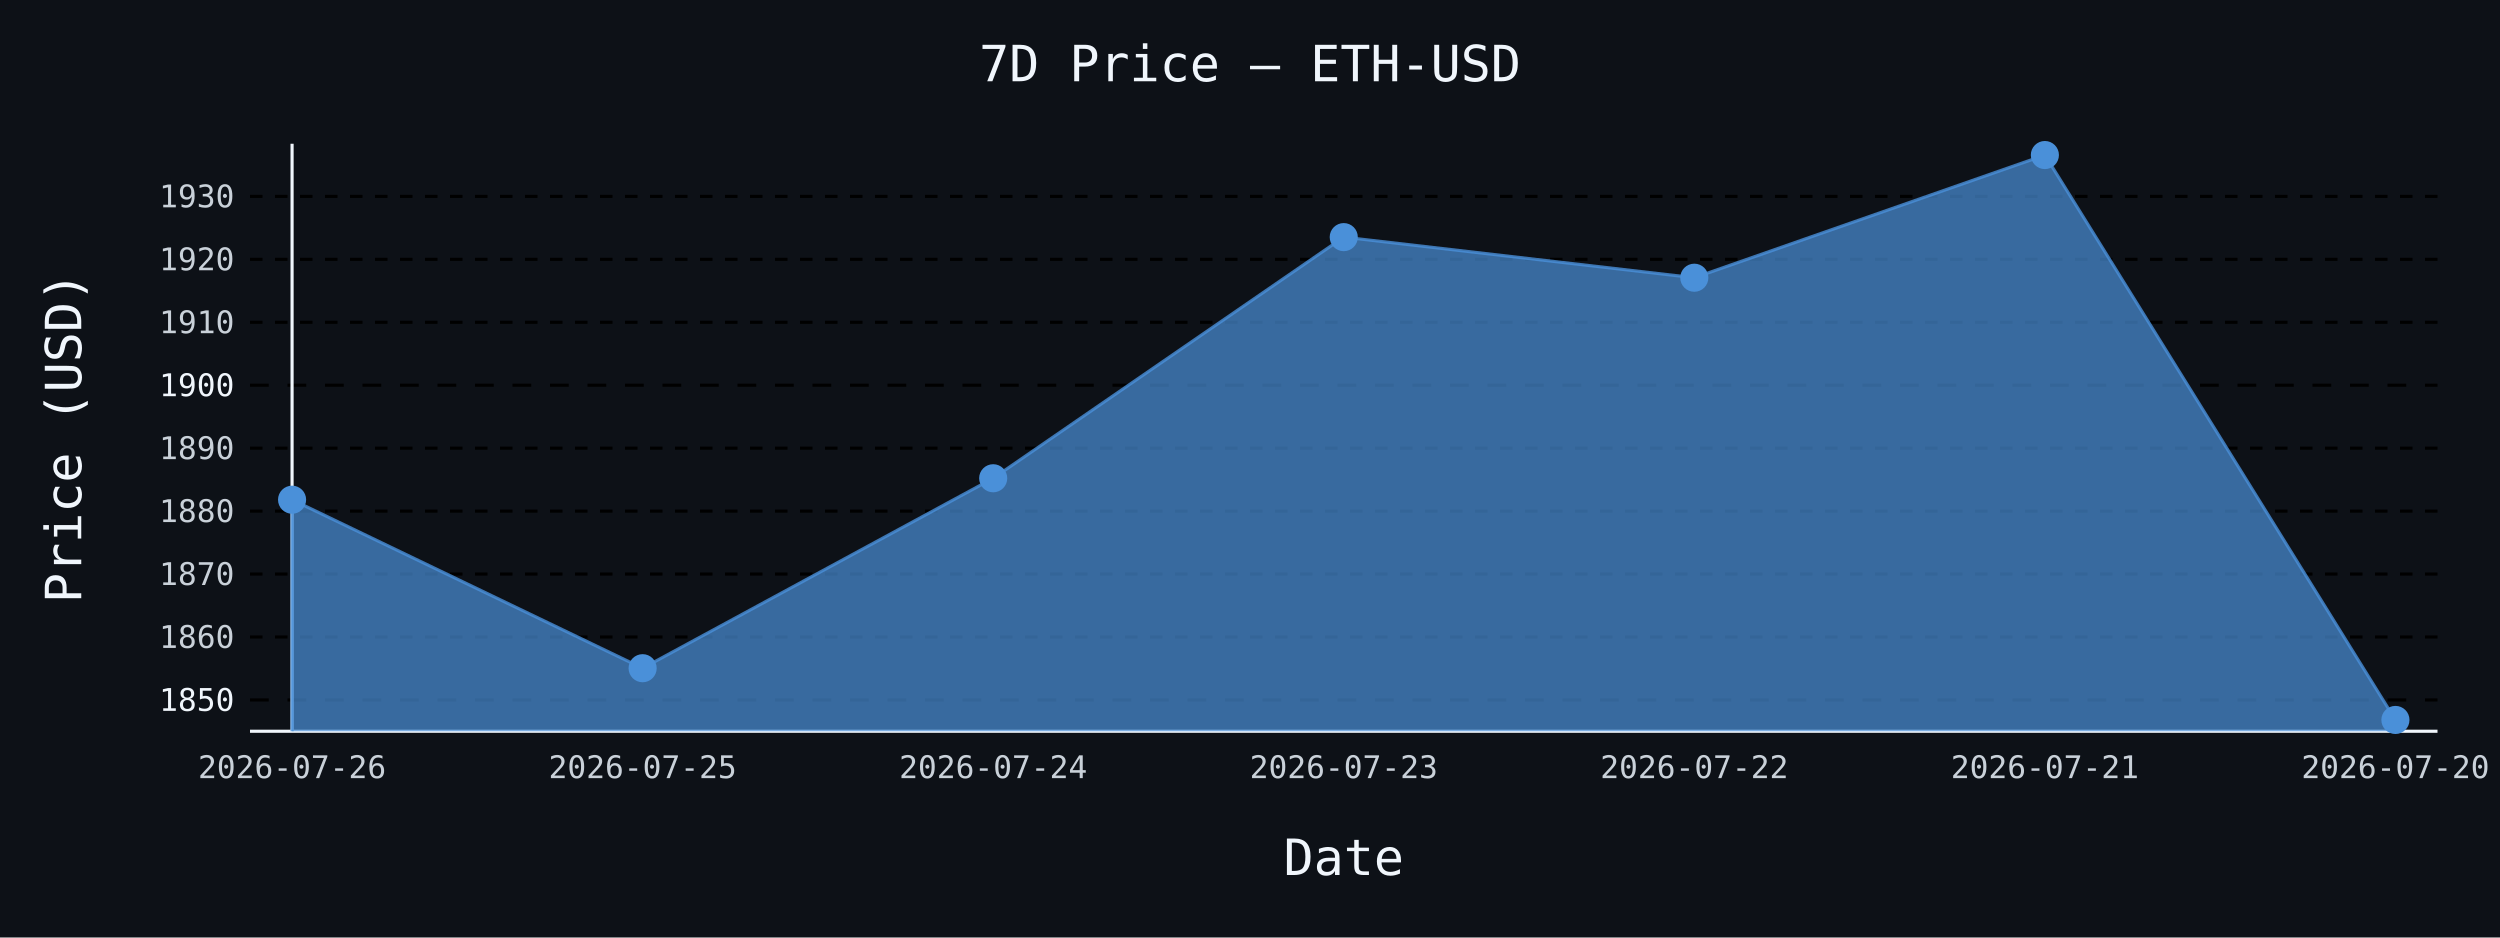
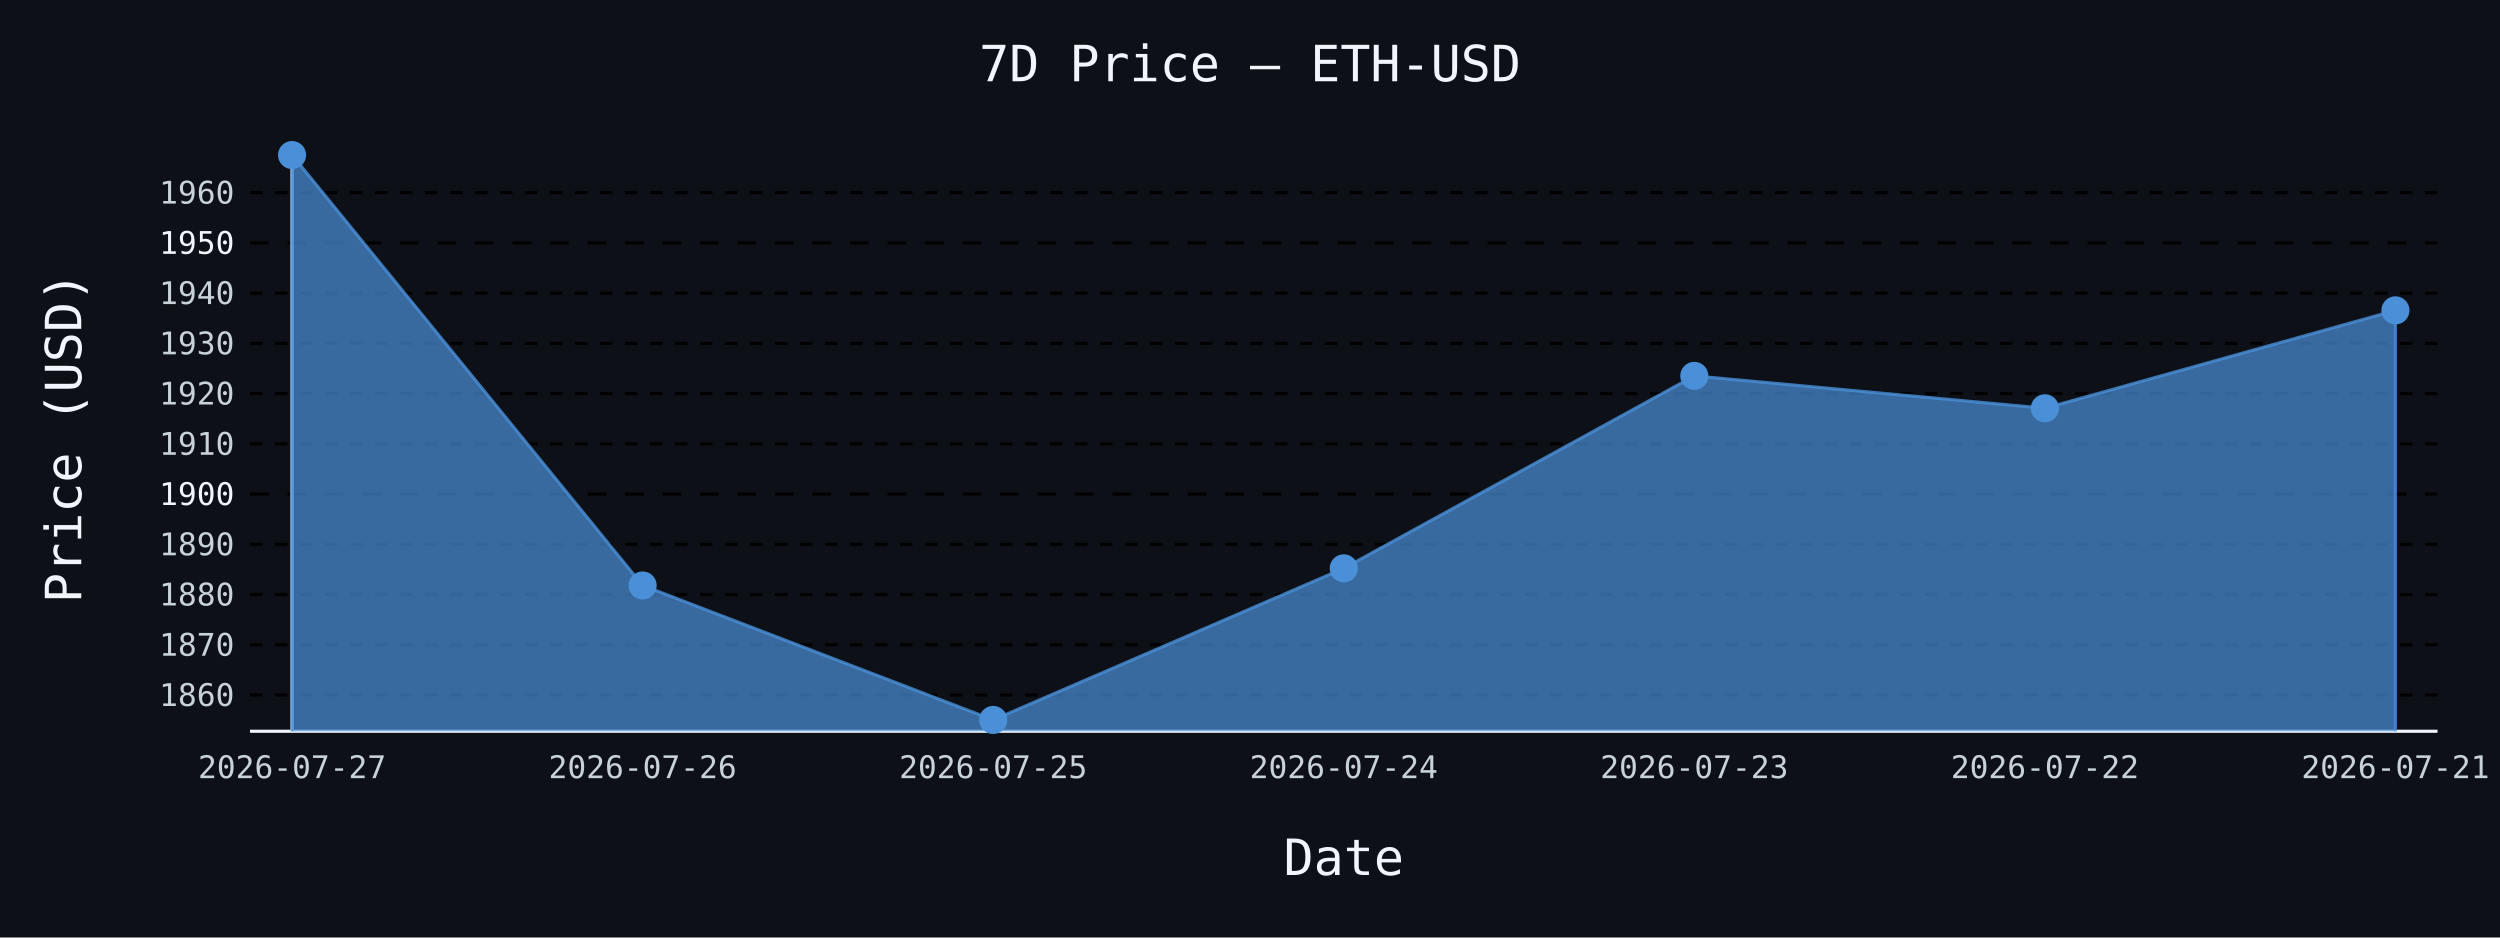
- <svg xmlns="http://www.w3.org/2000/svg" id="chart-539a3c12-34e6-418c-8d57-95848723f72f" class="pygal-chart" viewBox="0 0 800 300">
+ <svg xmlns="http://www.w3.org/2000/svg" id="chart-c404ec54-9fca-4fc1-b6d6-cc08b5c7ae0d" class="pygal-chart" viewBox="0 0 800 300">
  <defs>
-     <style type="text/css">#chart-539a3c12-34e6-418c-8d57-95848723f72f{-webkit-user-select:none;-webkit-font-smoothing:antialiased;font-family:monospace}#chart-539a3c12-34e6-418c-8d57-95848723f72f .title{font-family:monospace;font-size:16px}#chart-539a3c12-34e6-418c-8d57-95848723f72f .legends .legend text{font-family:monospace;font-size:14px}#chart-539a3c12-34e6-418c-8d57-95848723f72f .axis text{font-family:monospace;font-size:10px}#chart-539a3c12-34e6-418c-8d57-95848723f72f .axis text.major{font-family:monospace;font-size:10px}#chart-539a3c12-34e6-418c-8d57-95848723f72f .text-overlay text.value{font-family:monospace;font-size:16px}#chart-539a3c12-34e6-418c-8d57-95848723f72f .text-overlay text.label{font-family:monospace;font-size:10px}#chart-539a3c12-34e6-418c-8d57-95848723f72f .tooltip{font-family:monospace;font-size:14px}#chart-539a3c12-34e6-418c-8d57-95848723f72f text.no_data{font-family:monospace;font-size:64px}
- #chart-539a3c12-34e6-418c-8d57-95848723f72f{background-color:#0d1117}#chart-539a3c12-34e6-418c-8d57-95848723f72f path,#chart-539a3c12-34e6-418c-8d57-95848723f72f line,#chart-539a3c12-34e6-418c-8d57-95848723f72f rect,#chart-539a3c12-34e6-418c-8d57-95848723f72f circle{-webkit-transition:150ms;-moz-transition:150ms;transition:150ms}#chart-539a3c12-34e6-418c-8d57-95848723f72f .graph &gt; .background{fill:#0d1117}#chart-539a3c12-34e6-418c-8d57-95848723f72f .plot &gt; .background{fill:#0d1117}#chart-539a3c12-34e6-418c-8d57-95848723f72f .graph{fill:#c9d1d9}#chart-539a3c12-34e6-418c-8d57-95848723f72f text.no_data{fill:#f0f6fc}#chart-539a3c12-34e6-418c-8d57-95848723f72f .title{fill:#f0f6fc}#chart-539a3c12-34e6-418c-8d57-95848723f72f .legends .legend text{fill:#c9d1d9}#chart-539a3c12-34e6-418c-8d57-95848723f72f .legends .legend:hover text{fill:#f0f6fc}#chart-539a3c12-34e6-418c-8d57-95848723f72f .axis .line{stroke:#f0f6fc}#chart-539a3c12-34e6-418c-8d57-95848723f72f .axis .guide.line{stroke:#8b949e}#chart-539a3c12-34e6-418c-8d57-95848723f72f .axis .major.line{stroke:#c9d1d9}#chart-539a3c12-34e6-418c-8d57-95848723f72f .axis text.major{fill:#f0f6fc}#chart-539a3c12-34e6-418c-8d57-95848723f72f .axis.y .guides:hover .guide.line,#chart-539a3c12-34e6-418c-8d57-95848723f72f .line-graph .axis.x .guides:hover .guide.line,#chart-539a3c12-34e6-418c-8d57-95848723f72f .stackedline-graph .axis.x .guides:hover .guide.line,#chart-539a3c12-34e6-418c-8d57-95848723f72f .xy-graph .axis.x .guides:hover .guide.line{stroke:#f0f6fc}#chart-539a3c12-34e6-418c-8d57-95848723f72f .axis .guides:hover text{fill:#f0f6fc}#chart-539a3c12-34e6-418c-8d57-95848723f72f .reactive{fill-opacity:.7;stroke-opacity:.8;stroke-width:1}#chart-539a3c12-34e6-418c-8d57-95848723f72f .ci{stroke:#c9d1d9}#chart-539a3c12-34e6-418c-8d57-95848723f72f .reactive.active,#chart-539a3c12-34e6-418c-8d57-95848723f72f .active .reactive{fill-opacity:.8;stroke-opacity:.9;stroke-width:4}#chart-539a3c12-34e6-418c-8d57-95848723f72f .ci .reactive.active{stroke-width:1.5}#chart-539a3c12-34e6-418c-8d57-95848723f72f .series text{fill:#f0f6fc}#chart-539a3c12-34e6-418c-8d57-95848723f72f .tooltip rect{fill:#0d1117;stroke:#f0f6fc;-webkit-transition:opacity 150ms;-moz-transition:opacity 150ms;transition:opacity 150ms}#chart-539a3c12-34e6-418c-8d57-95848723f72f .tooltip .label{fill:#c9d1d9}#chart-539a3c12-34e6-418c-8d57-95848723f72f .tooltip .label{fill:#c9d1d9}#chart-539a3c12-34e6-418c-8d57-95848723f72f .tooltip .legend{font-size:.8em;fill:#8b949e}#chart-539a3c12-34e6-418c-8d57-95848723f72f .tooltip .x_label{font-size:.6em;fill:#f0f6fc}#chart-539a3c12-34e6-418c-8d57-95848723f72f .tooltip .xlink{font-size:.5em;text-decoration:underline}#chart-539a3c12-34e6-418c-8d57-95848723f72f .tooltip .value{font-size:1.5em}#chart-539a3c12-34e6-418c-8d57-95848723f72f .bound{font-size:.5em}#chart-539a3c12-34e6-418c-8d57-95848723f72f .max-value{font-size:.75em;fill:#8b949e}#chart-539a3c12-34e6-418c-8d57-95848723f72f .map-element{fill:#0d1117;stroke:#8b949e !important}#chart-539a3c12-34e6-418c-8d57-95848723f72f .map-element .reactive{fill-opacity:inherit;stroke-opacity:inherit}#chart-539a3c12-34e6-418c-8d57-95848723f72f .color-0,#chart-539a3c12-34e6-418c-8d57-95848723f72f .color-0 a:visited{stroke:#4a90d9;fill:#4a90d9}#chart-539a3c12-34e6-418c-8d57-95848723f72f .text-overlay .color-0 text{fill:black}
- #chart-539a3c12-34e6-418c-8d57-95848723f72f text.no_data{text-anchor:middle}#chart-539a3c12-34e6-418c-8d57-95848723f72f .guide.line{fill:none}#chart-539a3c12-34e6-418c-8d57-95848723f72f .centered{text-anchor:middle}#chart-539a3c12-34e6-418c-8d57-95848723f72f .title{text-anchor:middle}#chart-539a3c12-34e6-418c-8d57-95848723f72f .legends .legend text{fill-opacity:1}#chart-539a3c12-34e6-418c-8d57-95848723f72f .axis.x text{text-anchor:middle}#chart-539a3c12-34e6-418c-8d57-95848723f72f .axis.x:not(.web) text[transform]{text-anchor:start}#chart-539a3c12-34e6-418c-8d57-95848723f72f .axis.x:not(.web) text[transform].backwards{text-anchor:end}#chart-539a3c12-34e6-418c-8d57-95848723f72f .axis.y text{text-anchor:end}#chart-539a3c12-34e6-418c-8d57-95848723f72f .axis.y text[transform].backwards{text-anchor:start}#chart-539a3c12-34e6-418c-8d57-95848723f72f .axis.y2 text{text-anchor:start}#chart-539a3c12-34e6-418c-8d57-95848723f72f .axis.y2 text[transform].backwards{text-anchor:end}#chart-539a3c12-34e6-418c-8d57-95848723f72f .axis .guide.line{stroke-dasharray:4,4;stroke:black}#chart-539a3c12-34e6-418c-8d57-95848723f72f .axis .major.guide.line{stroke-dasharray:6,6;stroke:black}#chart-539a3c12-34e6-418c-8d57-95848723f72f .horizontal .axis.y .guide.line,#chart-539a3c12-34e6-418c-8d57-95848723f72f .horizontal .axis.y2 .guide.line,#chart-539a3c12-34e6-418c-8d57-95848723f72f .vertical .axis.x .guide.line{opacity:0}#chart-539a3c12-34e6-418c-8d57-95848723f72f .horizontal .axis.always_show .guide.line,#chart-539a3c12-34e6-418c-8d57-95848723f72f .vertical .axis.always_show .guide.line{opacity:1 !important}#chart-539a3c12-34e6-418c-8d57-95848723f72f .axis.y .guides:hover .guide.line,#chart-539a3c12-34e6-418c-8d57-95848723f72f .axis.y2 .guides:hover .guide.line,#chart-539a3c12-34e6-418c-8d57-95848723f72f .axis.x .guides:hover .guide.line{opacity:1}#chart-539a3c12-34e6-418c-8d57-95848723f72f .axis .guides:hover text{opacity:1}#chart-539a3c12-34e6-418c-8d57-95848723f72f .nofill{fill:none}#chart-539a3c12-34e6-418c-8d57-95848723f72f .subtle-fill{fill-opacity:.2}#chart-539a3c12-34e6-418c-8d57-95848723f72f .dot{stroke-width:1px;fill-opacity:1;stroke-opacity:1}#chart-539a3c12-34e6-418c-8d57-95848723f72f .dot.active{stroke-width:5px}#chart-539a3c12-34e6-418c-8d57-95848723f72f .dot.negative{fill:transparent}#chart-539a3c12-34e6-418c-8d57-95848723f72f text,#chart-539a3c12-34e6-418c-8d57-95848723f72f tspan{stroke:none !important}#chart-539a3c12-34e6-418c-8d57-95848723f72f .series text.active{opacity:1}#chart-539a3c12-34e6-418c-8d57-95848723f72f .tooltip rect{fill-opacity:.95;stroke-width:.5}#chart-539a3c12-34e6-418c-8d57-95848723f72f .tooltip text{fill-opacity:1}#chart-539a3c12-34e6-418c-8d57-95848723f72f .showable{visibility:hidden}#chart-539a3c12-34e6-418c-8d57-95848723f72f .showable.shown{visibility:visible}#chart-539a3c12-34e6-418c-8d57-95848723f72f .gauge-background{fill:rgba(229,229,229,1);stroke:none}#chart-539a3c12-34e6-418c-8d57-95848723f72f .bg-lines{stroke:#0d1117;stroke-width:2px}</style>
+     <style type="text/css">#chart-c404ec54-9fca-4fc1-b6d6-cc08b5c7ae0d{-webkit-user-select:none;-webkit-font-smoothing:antialiased;font-family:monospace}#chart-c404ec54-9fca-4fc1-b6d6-cc08b5c7ae0d .title{font-family:monospace;font-size:16px}#chart-c404ec54-9fca-4fc1-b6d6-cc08b5c7ae0d .legends .legend text{font-family:monospace;font-size:14px}#chart-c404ec54-9fca-4fc1-b6d6-cc08b5c7ae0d .axis text{font-family:monospace;font-size:10px}#chart-c404ec54-9fca-4fc1-b6d6-cc08b5c7ae0d .axis text.major{font-family:monospace;font-size:10px}#chart-c404ec54-9fca-4fc1-b6d6-cc08b5c7ae0d .text-overlay text.value{font-family:monospace;font-size:16px}#chart-c404ec54-9fca-4fc1-b6d6-cc08b5c7ae0d .text-overlay text.label{font-family:monospace;font-size:10px}#chart-c404ec54-9fca-4fc1-b6d6-cc08b5c7ae0d .tooltip{font-family:monospace;font-size:14px}#chart-c404ec54-9fca-4fc1-b6d6-cc08b5c7ae0d text.no_data{font-family:monospace;font-size:64px}
+ #chart-c404ec54-9fca-4fc1-b6d6-cc08b5c7ae0d{background-color:#0d1117}#chart-c404ec54-9fca-4fc1-b6d6-cc08b5c7ae0d path,#chart-c404ec54-9fca-4fc1-b6d6-cc08b5c7ae0d line,#chart-c404ec54-9fca-4fc1-b6d6-cc08b5c7ae0d rect,#chart-c404ec54-9fca-4fc1-b6d6-cc08b5c7ae0d circle{-webkit-transition:150ms;-moz-transition:150ms;transition:150ms}#chart-c404ec54-9fca-4fc1-b6d6-cc08b5c7ae0d .graph &gt; .background{fill:#0d1117}#chart-c404ec54-9fca-4fc1-b6d6-cc08b5c7ae0d .plot &gt; .background{fill:#0d1117}#chart-c404ec54-9fca-4fc1-b6d6-cc08b5c7ae0d .graph{fill:#c9d1d9}#chart-c404ec54-9fca-4fc1-b6d6-cc08b5c7ae0d text.no_data{fill:#f0f6fc}#chart-c404ec54-9fca-4fc1-b6d6-cc08b5c7ae0d .title{fill:#f0f6fc}#chart-c404ec54-9fca-4fc1-b6d6-cc08b5c7ae0d .legends .legend text{fill:#c9d1d9}#chart-c404ec54-9fca-4fc1-b6d6-cc08b5c7ae0d .legends .legend:hover text{fill:#f0f6fc}#chart-c404ec54-9fca-4fc1-b6d6-cc08b5c7ae0d .axis .line{stroke:#f0f6fc}#chart-c404ec54-9fca-4fc1-b6d6-cc08b5c7ae0d .axis .guide.line{stroke:#8b949e}#chart-c404ec54-9fca-4fc1-b6d6-cc08b5c7ae0d .axis .major.line{stroke:#c9d1d9}#chart-c404ec54-9fca-4fc1-b6d6-cc08b5c7ae0d .axis text.major{fill:#f0f6fc}#chart-c404ec54-9fca-4fc1-b6d6-cc08b5c7ae0d .axis.y .guides:hover .guide.line,#chart-c404ec54-9fca-4fc1-b6d6-cc08b5c7ae0d .line-graph .axis.x .guides:hover .guide.line,#chart-c404ec54-9fca-4fc1-b6d6-cc08b5c7ae0d .stackedline-graph .axis.x .guides:hover .guide.line,#chart-c404ec54-9fca-4fc1-b6d6-cc08b5c7ae0d .xy-graph .axis.x .guides:hover .guide.line{stroke:#f0f6fc}#chart-c404ec54-9fca-4fc1-b6d6-cc08b5c7ae0d .axis .guides:hover text{fill:#f0f6fc}#chart-c404ec54-9fca-4fc1-b6d6-cc08b5c7ae0d .reactive{fill-opacity:.7;stroke-opacity:.8;stroke-width:1}#chart-c404ec54-9fca-4fc1-b6d6-cc08b5c7ae0d .ci{stroke:#c9d1d9}#chart-c404ec54-9fca-4fc1-b6d6-cc08b5c7ae0d .reactive.active,#chart-c404ec54-9fca-4fc1-b6d6-cc08b5c7ae0d .active .reactive{fill-opacity:.8;stroke-opacity:.9;stroke-width:4}#chart-c404ec54-9fca-4fc1-b6d6-cc08b5c7ae0d .ci .reactive.active{stroke-width:1.5}#chart-c404ec54-9fca-4fc1-b6d6-cc08b5c7ae0d .series text{fill:#f0f6fc}#chart-c404ec54-9fca-4fc1-b6d6-cc08b5c7ae0d .tooltip rect{fill:#0d1117;stroke:#f0f6fc;-webkit-transition:opacity 150ms;-moz-transition:opacity 150ms;transition:opacity 150ms}#chart-c404ec54-9fca-4fc1-b6d6-cc08b5c7ae0d .tooltip .label{fill:#c9d1d9}#chart-c404ec54-9fca-4fc1-b6d6-cc08b5c7ae0d .tooltip .label{fill:#c9d1d9}#chart-c404ec54-9fca-4fc1-b6d6-cc08b5c7ae0d .tooltip .legend{font-size:.8em;fill:#8b949e}#chart-c404ec54-9fca-4fc1-b6d6-cc08b5c7ae0d .tooltip .x_label{font-size:.6em;fill:#f0f6fc}#chart-c404ec54-9fca-4fc1-b6d6-cc08b5c7ae0d .tooltip .xlink{font-size:.5em;text-decoration:underline}#chart-c404ec54-9fca-4fc1-b6d6-cc08b5c7ae0d .tooltip .value{font-size:1.5em}#chart-c404ec54-9fca-4fc1-b6d6-cc08b5c7ae0d .bound{font-size:.5em}#chart-c404ec54-9fca-4fc1-b6d6-cc08b5c7ae0d .max-value{font-size:.75em;fill:#8b949e}#chart-c404ec54-9fca-4fc1-b6d6-cc08b5c7ae0d .map-element{fill:#0d1117;stroke:#8b949e !important}#chart-c404ec54-9fca-4fc1-b6d6-cc08b5c7ae0d .map-element .reactive{fill-opacity:inherit;stroke-opacity:inherit}#chart-c404ec54-9fca-4fc1-b6d6-cc08b5c7ae0d .color-0,#chart-c404ec54-9fca-4fc1-b6d6-cc08b5c7ae0d .color-0 a:visited{stroke:#4a90d9;fill:#4a90d9}#chart-c404ec54-9fca-4fc1-b6d6-cc08b5c7ae0d .text-overlay .color-0 text{fill:black}
+ #chart-c404ec54-9fca-4fc1-b6d6-cc08b5c7ae0d text.no_data{text-anchor:middle}#chart-c404ec54-9fca-4fc1-b6d6-cc08b5c7ae0d .guide.line{fill:none}#chart-c404ec54-9fca-4fc1-b6d6-cc08b5c7ae0d .centered{text-anchor:middle}#chart-c404ec54-9fca-4fc1-b6d6-cc08b5c7ae0d .title{text-anchor:middle}#chart-c404ec54-9fca-4fc1-b6d6-cc08b5c7ae0d .legends .legend text{fill-opacity:1}#chart-c404ec54-9fca-4fc1-b6d6-cc08b5c7ae0d .axis.x text{text-anchor:middle}#chart-c404ec54-9fca-4fc1-b6d6-cc08b5c7ae0d .axis.x:not(.web) text[transform]{text-anchor:start}#chart-c404ec54-9fca-4fc1-b6d6-cc08b5c7ae0d .axis.x:not(.web) text[transform].backwards{text-anchor:end}#chart-c404ec54-9fca-4fc1-b6d6-cc08b5c7ae0d .axis.y text{text-anchor:end}#chart-c404ec54-9fca-4fc1-b6d6-cc08b5c7ae0d .axis.y text[transform].backwards{text-anchor:start}#chart-c404ec54-9fca-4fc1-b6d6-cc08b5c7ae0d .axis.y2 text{text-anchor:start}#chart-c404ec54-9fca-4fc1-b6d6-cc08b5c7ae0d .axis.y2 text[transform].backwards{text-anchor:end}#chart-c404ec54-9fca-4fc1-b6d6-cc08b5c7ae0d .axis .guide.line{stroke-dasharray:4,4;stroke:black}#chart-c404ec54-9fca-4fc1-b6d6-cc08b5c7ae0d .axis .major.guide.line{stroke-dasharray:6,6;stroke:black}#chart-c404ec54-9fca-4fc1-b6d6-cc08b5c7ae0d .horizontal .axis.y .guide.line,#chart-c404ec54-9fca-4fc1-b6d6-cc08b5c7ae0d .horizontal .axis.y2 .guide.line,#chart-c404ec54-9fca-4fc1-b6d6-cc08b5c7ae0d .vertical .axis.x .guide.line{opacity:0}#chart-c404ec54-9fca-4fc1-b6d6-cc08b5c7ae0d .horizontal .axis.always_show .guide.line,#chart-c404ec54-9fca-4fc1-b6d6-cc08b5c7ae0d .vertical .axis.always_show .guide.line{opacity:1 !important}#chart-c404ec54-9fca-4fc1-b6d6-cc08b5c7ae0d .axis.y .guides:hover .guide.line,#chart-c404ec54-9fca-4fc1-b6d6-cc08b5c7ae0d .axis.y2 .guides:hover .guide.line,#chart-c404ec54-9fca-4fc1-b6d6-cc08b5c7ae0d .axis.x .guides:hover .guide.line{opacity:1}#chart-c404ec54-9fca-4fc1-b6d6-cc08b5c7ae0d .axis .guides:hover text{opacity:1}#chart-c404ec54-9fca-4fc1-b6d6-cc08b5c7ae0d .nofill{fill:none}#chart-c404ec54-9fca-4fc1-b6d6-cc08b5c7ae0d .subtle-fill{fill-opacity:.2}#chart-c404ec54-9fca-4fc1-b6d6-cc08b5c7ae0d .dot{stroke-width:1px;fill-opacity:1;stroke-opacity:1}#chart-c404ec54-9fca-4fc1-b6d6-cc08b5c7ae0d .dot.active{stroke-width:5px}#chart-c404ec54-9fca-4fc1-b6d6-cc08b5c7ae0d .dot.negative{fill:transparent}#chart-c404ec54-9fca-4fc1-b6d6-cc08b5c7ae0d text,#chart-c404ec54-9fca-4fc1-b6d6-cc08b5c7ae0d tspan{stroke:none !important}#chart-c404ec54-9fca-4fc1-b6d6-cc08b5c7ae0d .series text.active{opacity:1}#chart-c404ec54-9fca-4fc1-b6d6-cc08b5c7ae0d .tooltip rect{fill-opacity:.95;stroke-width:.5}#chart-c404ec54-9fca-4fc1-b6d6-cc08b5c7ae0d .tooltip text{fill-opacity:1}#chart-c404ec54-9fca-4fc1-b6d6-cc08b5c7ae0d .showable{visibility:hidden}#chart-c404ec54-9fca-4fc1-b6d6-cc08b5c7ae0d .showable.shown{visibility:visible}#chart-c404ec54-9fca-4fc1-b6d6-cc08b5c7ae0d .gauge-background{fill:rgba(229,229,229,1);stroke:none}#chart-c404ec54-9fca-4fc1-b6d6-cc08b5c7ae0d .bg-lines{stroke:#0d1117;stroke-width:2px}</style>
  </defs>
  <g class="graph line-graph vertical">
    <rect x="0" y="0" width="800" height="300" class="background" />
    <g transform="translate(80, 46)" class="plot">
      <rect x="0" y="0" width="700.0" height="188" class="background" />
      <g class="axis y always_show">
        <path d="M0 188 h700" class="line" />
        <g class="guides">
-           <path d="M0 177.98 h700" class="major guide line" />
-           <text x="-5" y="181.48" class="major">1850</text>
+           <path d="M0 176.411 h700" class="guide line" />
+           <text x="-5" y="179.911" class="">1860</text>
        </g>
        <g class="guides">
-           <path d="M0 157.838 h700" class="guide line" />
-           <text x="-5" y="161.338" class="">1860</text>
+           <path d="M0 160.336 h700" class="guide line" />
+           <text x="-5" y="163.836" class="">1870</text>
        </g>
        <g class="guides">
-           <path d="M0 137.697 h700" class="guide line" />
-           <text x="-5" y="141.197" class="">1870</text>
+           <path d="M0 144.26 h700" class="guide line" />
+           <text x="-5" y="147.76" class="">1880</text>
        </g>
        <g class="guides">
-           <path d="M0 117.555 h700" class="guide line" />
-           <text x="-5" y="121.055" class="">1880</text>
+           <path d="M0 128.185 h700" class="guide line" />
+           <text x="-5" y="131.685" class="">1890</text>
        </g>
        <g class="guides">
-           <path d="M0 97.414 h700" class="guide line" />
-           <text x="-5" y="100.914" class="">1890</text>
+           <path d="M0 112.109 h700" class="major guide line" />
+           <text x="-5" y="115.609" class="major">1900</text>
        </g>
        <g class="guides">
-           <path d="M0 77.273 h700" class="major guide line" />
-           <text x="-5" y="80.773" class="major">1900</text>
+           <path d="M0 96.034 h700" class="guide line" />
+           <text x="-5" y="99.534" class="">1910</text>
        </g>
        <g class="guides">
-           <path d="M0 57.131 h700" class="guide line" />
-           <text x="-5" y="60.631" class="">1910</text>
+           <path d="M0 79.958 h700" class="guide line" />
+           <text x="-5" y="83.458" class="">1920</text>
        </g>
        <g class="guides">
-           <path d="M0 36.99 h700" class="guide line" />
-           <text x="-5" y="40.49" class="">1920</text>
+           <path d="M0 63.883 h700" class="guide line" />
+           <text x="-5" y="67.383" class="">1930</text>
        </g>
        <g class="guides">
-           <path d="M0 16.848 h700" class="guide line" />
-           <text x="-5" y="20.348" class="">1930</text>
+           <path d="M0 47.807 h700" class="guide line" />
+           <text x="-5" y="51.307" class="">1940</text>
+         </g>
+         <g class="guides">
+           <path d="M0 31.731 h700" class="major guide line" />
+           <text x="-5" y="35.231" class="major">1950</text>
+         </g>
+         <g class="guides">
+           <path d="M0 15.656 h700" class="guide line" />
+           <text x="-5" y="19.156" class="">1960</text>
        </g>
      </g>
      <g class="axis x">
        <g class="guides">
          <path d="M13.462 0 v188" class="line" />
-           <text x="13.462" y="203.0" class="">2026-07-26</text>
+           <text x="13.462" y="203.0" class="">2026-07-27</text>
        </g>
        <g class="guides">
          <path d="M125.641 0 v188" class="guide line" />
-           <text x="125.641" y="203.0" class="">2026-07-25</text>
+           <text x="125.641" y="203.0" class="">2026-07-26</text>
        </g>
        <g class="guides">
          <path d="M237.821 0 v188" class="guide line" />
-           <text x="237.821" y="203.0" class="">2026-07-24</text>
+           <text x="237.821" y="203.0" class="">2026-07-25</text>
        </g>
        <g class="guides">
          <path d="M350 0 v188" class="guide line" />
-           <text x="350.0" y="203.0" class="">2026-07-23</text>
+           <text x="350.0" y="203.0" class="">2026-07-24</text>
        </g>
        <g class="guides">
          <path d="M462.179 0 v188" class="guide line" />
-           <text x="462.179" y="203.0" class="">2026-07-22</text>
+           <text x="462.179" y="203.0" class="">2026-07-23</text>
        </g>
        <g class="guides">
          <path d="M574.359 0 v188" class="guide line" />
-           <text x="574.359" y="203.0" class="">2026-07-21</text>
+           <text x="574.359" y="203.0" class="">2026-07-22</text>
        </g>
        <g class="guides">
          <path d="M686.538 0 v188" class="guide line" />
-           <text x="686.538" y="203.0" class="">2026-07-20</text>
+           <text x="686.538" y="203.0" class="">2026-07-21</text>
        </g>
      </g>
      <g class="series serie-0 color-0">
-         <path d="M13.462 188 L13.462 113.91 125.641 167.828 237.821 107.042 350 29.88 462.179 42.871 574.359 3.615 686.538 184.385 686.538 188" class="line reactive" />
+         <path d="M13.462 188 L13.462 3.615 125.641 141.35 237.821 184.385 350 135.869 462.179 74.283 574.359 84.652 686.538 53.321 686.538 188" class="line reactive" />
      </g>
    </g>
    <g class="titles">
      <text x="400.0" y="26" class="title plot_title">7D Price — ETH-USD</text>
      <text x="430.0" y="280" class="title">Date</text>
      <text x="0" y="166.0" class="title" transform="rotate(-90 0 140)">Price (USD)</text>
    </g>
    <g transform="translate(80, 46)" class="plot overlay">
      <g class="series serie-0 color-0">
        <g class="dots">
-           <circle cx="13.462" cy="113.91" r="4" class="dot reactive tooltip-trigger" />
+           <circle cx="13.462" cy="3.615" r="4" class="dot reactive tooltip-trigger" />
        </g>
        <g class="dots">
-           <circle cx="125.641" cy="167.828" r="4" class="dot reactive tooltip-trigger" />
+           <circle cx="125.641" cy="141.35" r="4" class="dot reactive tooltip-trigger" />
        </g>
        <g class="dots">
-           <circle cx="237.821" cy="107.042" r="4" class="dot reactive tooltip-trigger" />
+           <circle cx="237.821" cy="184.385" r="4" class="dot reactive tooltip-trigger" />
        </g>
        <g class="dots">
-           <circle cx="350.0" cy="29.88" r="4" class="dot reactive tooltip-trigger" />
+           <circle cx="350.0" cy="135.869" r="4" class="dot reactive tooltip-trigger" />
        </g>
        <g class="dots">
-           <circle cx="462.179" cy="42.871" r="4" class="dot reactive tooltip-trigger" />
+           <circle cx="462.179" cy="74.283" r="4" class="dot reactive tooltip-trigger" />
        </g>
        <g class="dots">
-           <circle cx="574.359" cy="3.615" r="4" class="dot reactive tooltip-trigger" />
+           <circle cx="574.359" cy="84.652" r="4" class="dot reactive tooltip-trigger" />
        </g>
        <g class="dots">
-           <circle cx="686.538" cy="184.385" r="4" class="dot reactive tooltip-trigger" />
+           <circle cx="686.538" cy="53.321" r="4" class="dot reactive tooltip-trigger" />
        </g>
      </g>
    </g>
    <g transform="translate(80, 46)" class="plot text-overlay">
      <g class="series serie-0 color-0" />
    </g>
    <g transform="translate(80, 46)" class="plot tooltip-overlay">
      <g transform="translate(0 0)" style="opacity: 0" class="tooltip">
        <rect rx="0" ry="0" width="0" height="0" class="tooltip-box" />
        <g class="text" />
      </g>
    </g>
  </g>
</svg>
